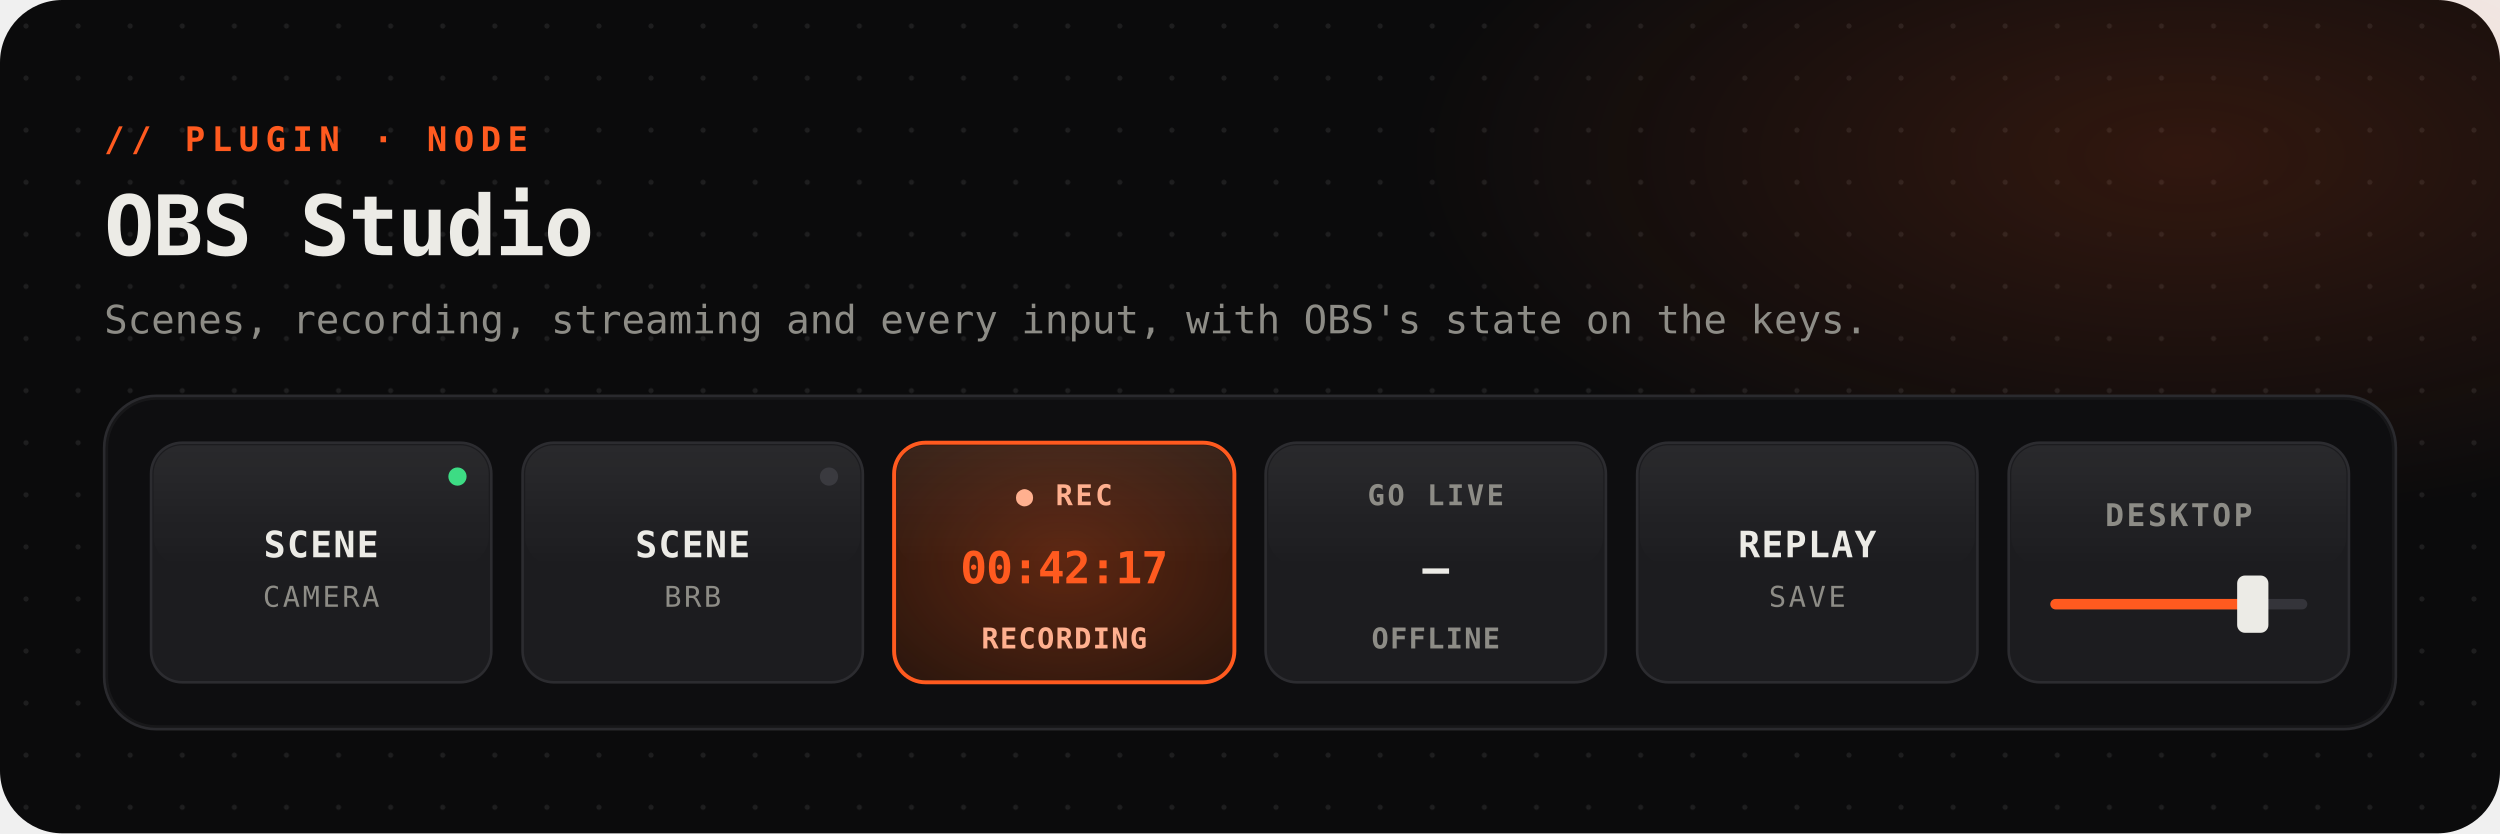
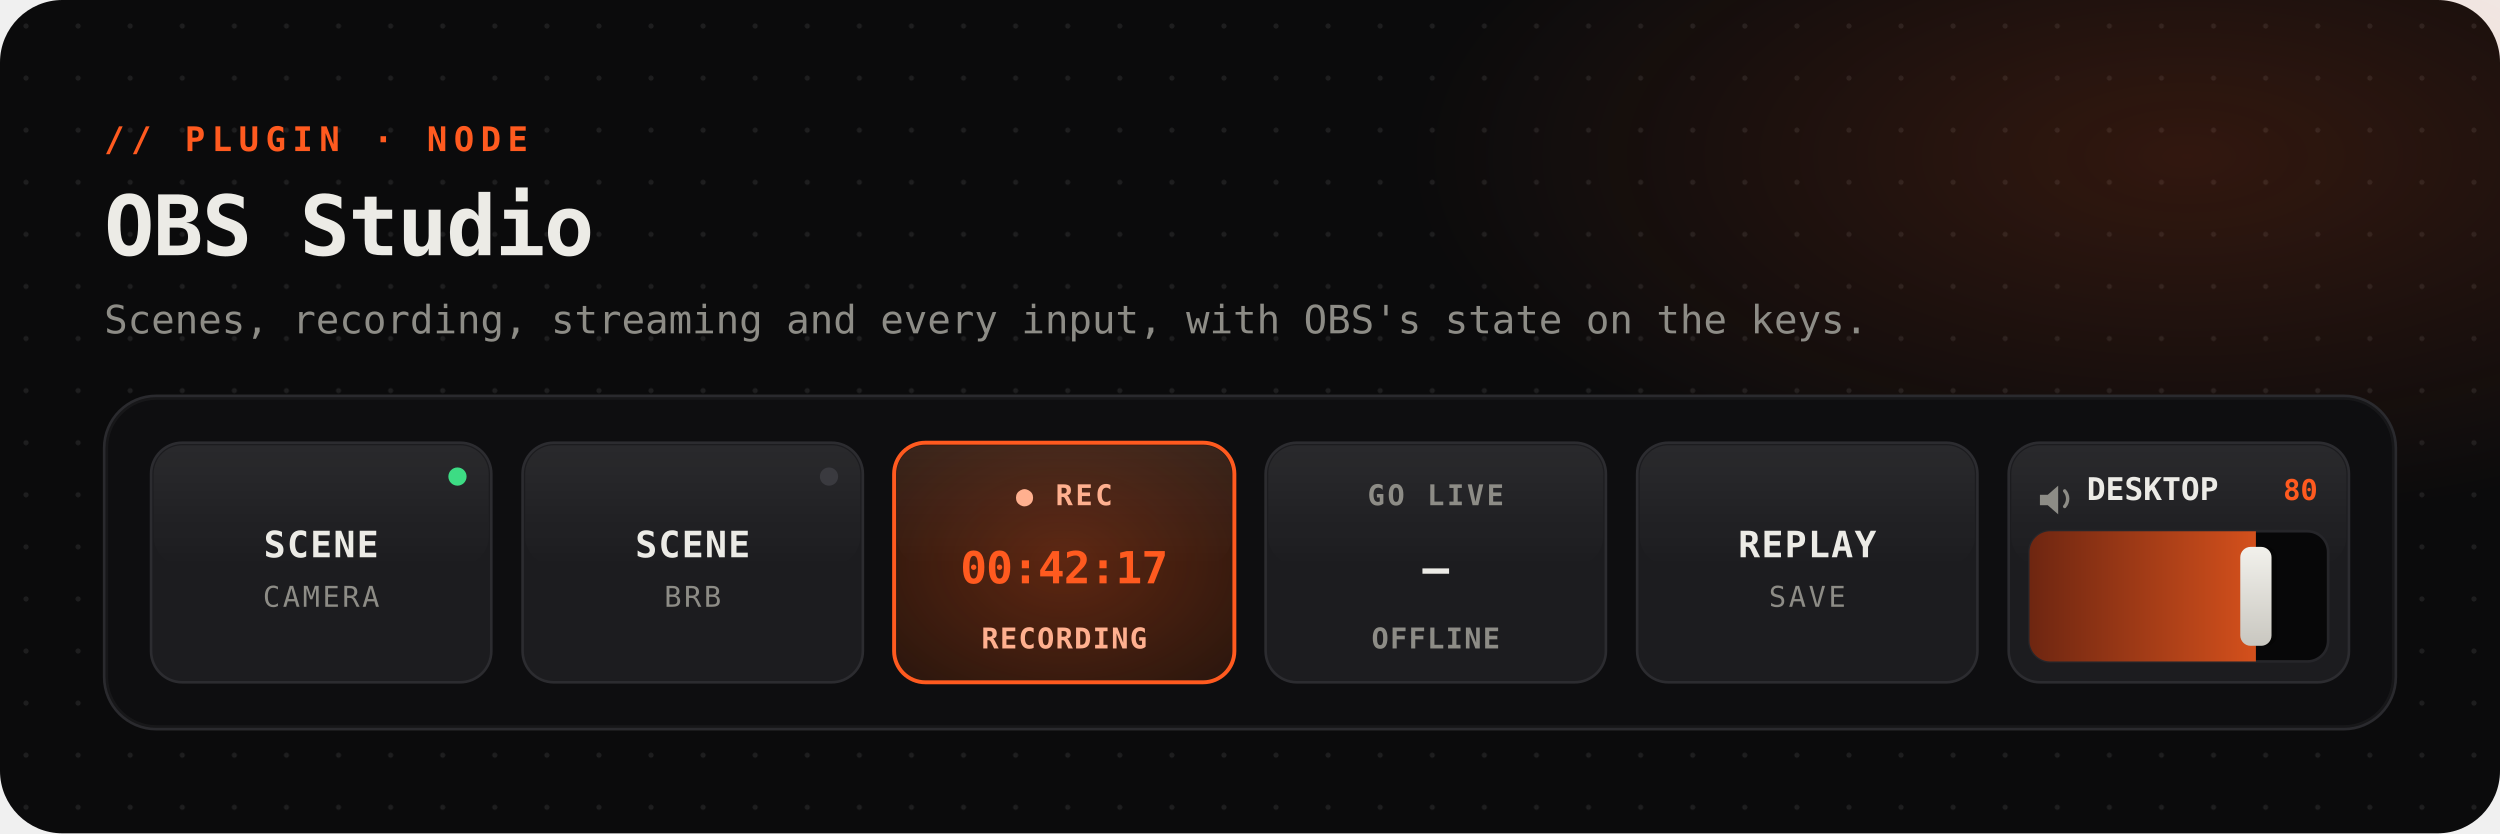
<svg xmlns="http://www.w3.org/2000/svg" width="960" height="320" viewBox="0 0 960 320" role="img" aria-label="OBS Studio: Scenes, recording, streaming and every input, with OBS's state on the keys.">
  <defs>
    <pattern id="dots" width="20" height="20" patternUnits="userSpaceOnUse">
      <circle cx="10" cy="10" r="1" fill="#ffffff14" />
    </pattern>
    <radialGradient id="halo" cx="0.5" cy="0.5" r="0.5">
      <stop offset="0" stop-color="#ff5a1f" stop-opacity="0.16" />
      <stop offset="1" stop-color="#ff5a1f" stop-opacity="0" />
    </radialGradient>
    <linearGradient id="keyshine" x1="0" y1="0" x2="0" y2="1">
      <stop offset="0" stop-color="#ffffff" stop-opacity="0.06" />
      <stop offset="1" stop-color="#ffffff" stop-opacity="0" />
    </linearGradient>
    <radialGradient id="litglow" cx="0.5" cy="0.5" r="0.7">
      <stop offset="0" stop-color="#ff5a1f" stop-opacity="0.24" />
      <stop offset="1" stop-color="#ff5a1f" stop-opacity="0" />
    </radialGradient>
    <linearGradient id="art" x1="0" y1="0" x2="1" y2="1">
      <stop offset="0" stop-color="#ff5a1f" />
      <stop offset="0.55" stop-color="#7c2d12" />
      <stop offset="1" stop-color="#1e1b4b" />
+     </linearGradient>
+     <linearGradient id="faderfill" x1="0" y1="0" x2="0" y2="1">
+       <stop offset="0" stop-color="#d4501c" />
+       <stop offset="1" stop-color="#6e2611" />
+     </linearGradient>
+     <linearGradient id="faderfillh" x1="1" y1="0" x2="0" y2="0">
+       <stop offset="0" stop-color="#d4501c" />
+       <stop offset="1" stop-color="#6e2611" />
+     </linearGradient>
+     <linearGradient id="knob" x1="0" y1="0" x2="0" y2="1">
+       <stop offset="0" stop-color="#f2f1ec" />
+       <stop offset="1" stop-color="#c9c7c0" />
    </linearGradient>
    <linearGradient id="fade" x1="0" y1="0" x2="1" y2="0">
      <stop offset="0" stop-color="#0b0b0c" stop-opacity="0.9" />
      <stop offset="0.5" stop-color="#0b0b0c" stop-opacity="0.2" />
      <stop offset="1" stop-color="#0b0b0c" stop-opacity="0" />
    </linearGradient>
  </defs>
  <rect width="960" height="320" rx="24" fill="#0b0b0c" />
  <rect width="960" height="320" rx="24" fill="url(#dots)" />
  <ellipse cx="840" cy="60" rx="300" ry="140" fill="url(#halo)" />
  <text x="40" y="58" font-family="ui-monospace,'SF Mono','JetBrains Mono','Cascadia Mono',Menlo,Consolas,monospace" font-size="13" font-weight="600" letter-spacing="2.5" text-anchor="start" fill="#ff5a1f">// PLUGIN · NODE</text>
  <text x="40" y="98" font-family="ui-monospace,'SF Mono','JetBrains Mono','Cascadia Mono',Menlo,Consolas,monospace" font-size="32" font-weight="600" letter-spacing="-0.5" text-anchor="start" fill="#ecebe6">OBS Studio</text>
  <text x="40" y="128" font-family="ui-monospace,'SF Mono','JetBrains Mono','Cascadia Mono',Menlo,Consolas,monospace" font-size="15" font-weight="400" letter-spacing="0" text-anchor="start" fill="#8d8c86">Scenes, recording, streaming and every input, with OBS's state on the keys.</text>
  <rect x="40" y="152" width="880" height="128" rx="20" fill="#0e0e10" stroke="#2a2a2e" />
  <rect x="41" y="153" width="878" height="126" rx="19" fill="none" stroke="#ffffff" stroke-opacity="0.04" />
  <rect x="58" y="170" width="130.667" height="92" rx="12" fill="#1c1c1f" stroke="#2c2c30" stroke-width="1" />
  <rect x="59" y="171" width="128.667" height="46" rx="11" fill="url(#keyshine)" />
  <text x="123.333" y="214" font-family="ui-monospace,'SF Mono','JetBrains Mono','Cascadia Mono',Menlo,Consolas,monospace" font-size="14" font-weight="700" letter-spacing="0.5" text-anchor="middle" fill="#ecebe6">SCENE</text>
  <text x="123.333" y="233" font-family="ui-monospace,'SF Mono','JetBrains Mono','Cascadia Mono',Menlo,Consolas,monospace" font-size="11" font-weight="400" letter-spacing="1" text-anchor="middle" fill="#8d8c86">CAMERA</text>
  <circle cx="175.667" cy="183" r="3.5" fill="#3ddc84" />
  <rect x="200.667" y="170" width="130.667" height="92" rx="12" fill="#1c1c1f" stroke="#2c2c30" stroke-width="1" />
  <rect x="201.667" y="171" width="128.667" height="46" rx="11" fill="url(#keyshine)" />
  <text x="266" y="214" font-family="ui-monospace,'SF Mono','JetBrains Mono','Cascadia Mono',Menlo,Consolas,monospace" font-size="14" font-weight="700" letter-spacing="0.5" text-anchor="middle" fill="#ecebe6">SCENE</text>
  <text x="266" y="233" font-family="ui-monospace,'SF Mono','JetBrains Mono','Cascadia Mono',Menlo,Consolas,monospace" font-size="11" font-weight="400" letter-spacing="1" text-anchor="middle" fill="#8d8c86">BRB</text>
  <circle cx="318.333" cy="183" r="3.5" fill="#3a3a3f" />
  <rect x="343.333" y="170" width="130.667" height="92" rx="12" fill="#2a160d" stroke="#ff5a1f" stroke-width="1.5" />
  <rect x="344.333" y="171" width="128.667" height="46" rx="11" fill="url(#keyshine)" />
  <rect x="343.333" y="170" width="130.667" height="92" rx="12" fill="url(#litglow)" />
  <text x="408.667" y="194" font-family="ui-monospace,'SF Mono','JetBrains Mono','Cascadia Mono',Menlo,Consolas,monospace" font-size="11" font-weight="600" letter-spacing="1" text-anchor="middle" fill="#ffb08f">● REC</text>
  <text x="408.667" y="224" font-family="ui-monospace,'SF Mono','JetBrains Mono','Cascadia Mono',Menlo,Consolas,monospace" font-size="17" font-weight="700" letter-spacing="-0.3" text-anchor="middle" fill="#ff5a1f">00:42:17</text>
  <text x="408.667" y="249" font-family="ui-monospace,'SF Mono','JetBrains Mono','Cascadia Mono',Menlo,Consolas,monospace" font-size="11" font-weight="600" letter-spacing="0.5" text-anchor="middle" fill="#ffb08f">RECORDING</text>
  <rect x="486" y="170" width="130.667" height="92" rx="12" fill="#1c1c1f" stroke="#2c2c30" stroke-width="1" />
  <rect x="487" y="171" width="128.667" height="46" rx="11" fill="url(#keyshine)" />
  <text x="551.333" y="194" font-family="ui-monospace,'SF Mono','JetBrains Mono','Cascadia Mono',Menlo,Consolas,monospace" font-size="11" font-weight="600" letter-spacing="1" text-anchor="middle" fill="#8d8c86">GO LIVE</text>
  <text x="551.333" y="224" font-family="ui-monospace,'SF Mono','JetBrains Mono','Cascadia Mono',Menlo,Consolas,monospace" font-size="17" font-weight="700" letter-spacing="-0.3" text-anchor="middle" fill="#ecebe6">—</text>
  <text x="551.333" y="249" font-family="ui-monospace,'SF Mono','JetBrains Mono','Cascadia Mono',Menlo,Consolas,monospace" font-size="11" font-weight="600" letter-spacing="0.5" text-anchor="middle" fill="#8d8c86">OFFLINE</text>
  <rect x="628.667" y="170" width="130.667" height="92" rx="12" fill="#1c1c1f" stroke="#2c2c30" stroke-width="1" />
  <rect x="629.667" y="171" width="128.667" height="46" rx="11" fill="url(#keyshine)" />
  <text x="694" y="214" font-family="ui-monospace,'SF Mono','JetBrains Mono','Cascadia Mono',Menlo,Consolas,monospace" font-size="14" font-weight="700" letter-spacing="0.5" text-anchor="middle" fill="#ecebe6">REPLAY</text>
  <text x="694" y="233" font-family="ui-monospace,'SF Mono','JetBrains Mono','Cascadia Mono',Menlo,Consolas,monospace" font-size="11" font-weight="400" letter-spacing="1" text-anchor="middle" fill="#8d8c86">SAVE</text>
  <rect x="771.333" y="170" width="130.667" height="92" rx="12" fill="#1c1c1f" stroke="#2c2c30" stroke-width="1" />
  <rect x="772.333" y="171" width="128.667" height="46" rx="11" fill="url(#keyshine)" />
-   <text x="836.667" y="202" font-family="ui-monospace,'SF Mono','JetBrains Mono','Cascadia Mono',Menlo,Consolas,monospace" font-size="12" font-weight="700" letter-spacing="1" text-anchor="middle" fill="#8d8c86">DESKTOP</text>
-   <line x1="789.333" y1="232" x2="884" y2="232" stroke="#34343a" stroke-width="4" stroke-linecap="round" />
-   <line x1="789.333" y1="232" x2="865.067" y2="232" stroke="#ff5a1f" stroke-width="4" stroke-linecap="round" />
-   <rect x="859.067" y="221" width="12" height="22" rx="3" fill="#ecebe6" />
+   <path d="M783.333,190h3l4,-3.5v11l-4,-3.5h-3z" fill="#8d8c86" />
+   <path d="M792.833,188.5a4.5,4.5 0 0 1 0,6" fill="none" stroke="#8d8c86" stroke-width="1.3" stroke-linecap="round" />
+   <text x="801.333" y="192" font-family="ui-monospace,'SF Mono','JetBrains Mono','Cascadia Mono',Menlo,Consolas,monospace" font-size="12" font-weight="600" letter-spacing="0" text-anchor="start" fill="#ecebe6">DESKTOP</text>
+   <text x="890" y="192" font-family="ui-monospace,'SF Mono','JetBrains Mono','Cascadia Mono',Menlo,Consolas,monospace" font-size="11" font-weight="700" letter-spacing="0" text-anchor="end" fill="#ff5a1f">80</text>
+   <rect x="779.333" y="204" width="114.667" height="50" rx="8" fill="#070708" stroke="#26262a" />
+   <path d="M787.333,204H866.267v50H787.333a8,8 0 0 1 -8,-8v-34a8,8 0 0 1 8,-8z" fill="url(#faderfillh)" />
+   <rect x="862.267" y="210" width="12" height="38" rx="4" fill="#000000" opacity="0.35" />
+   <rect x="860.267" y="210" width="12" height="38" rx="4" fill="url(#knob)" />
</svg>
